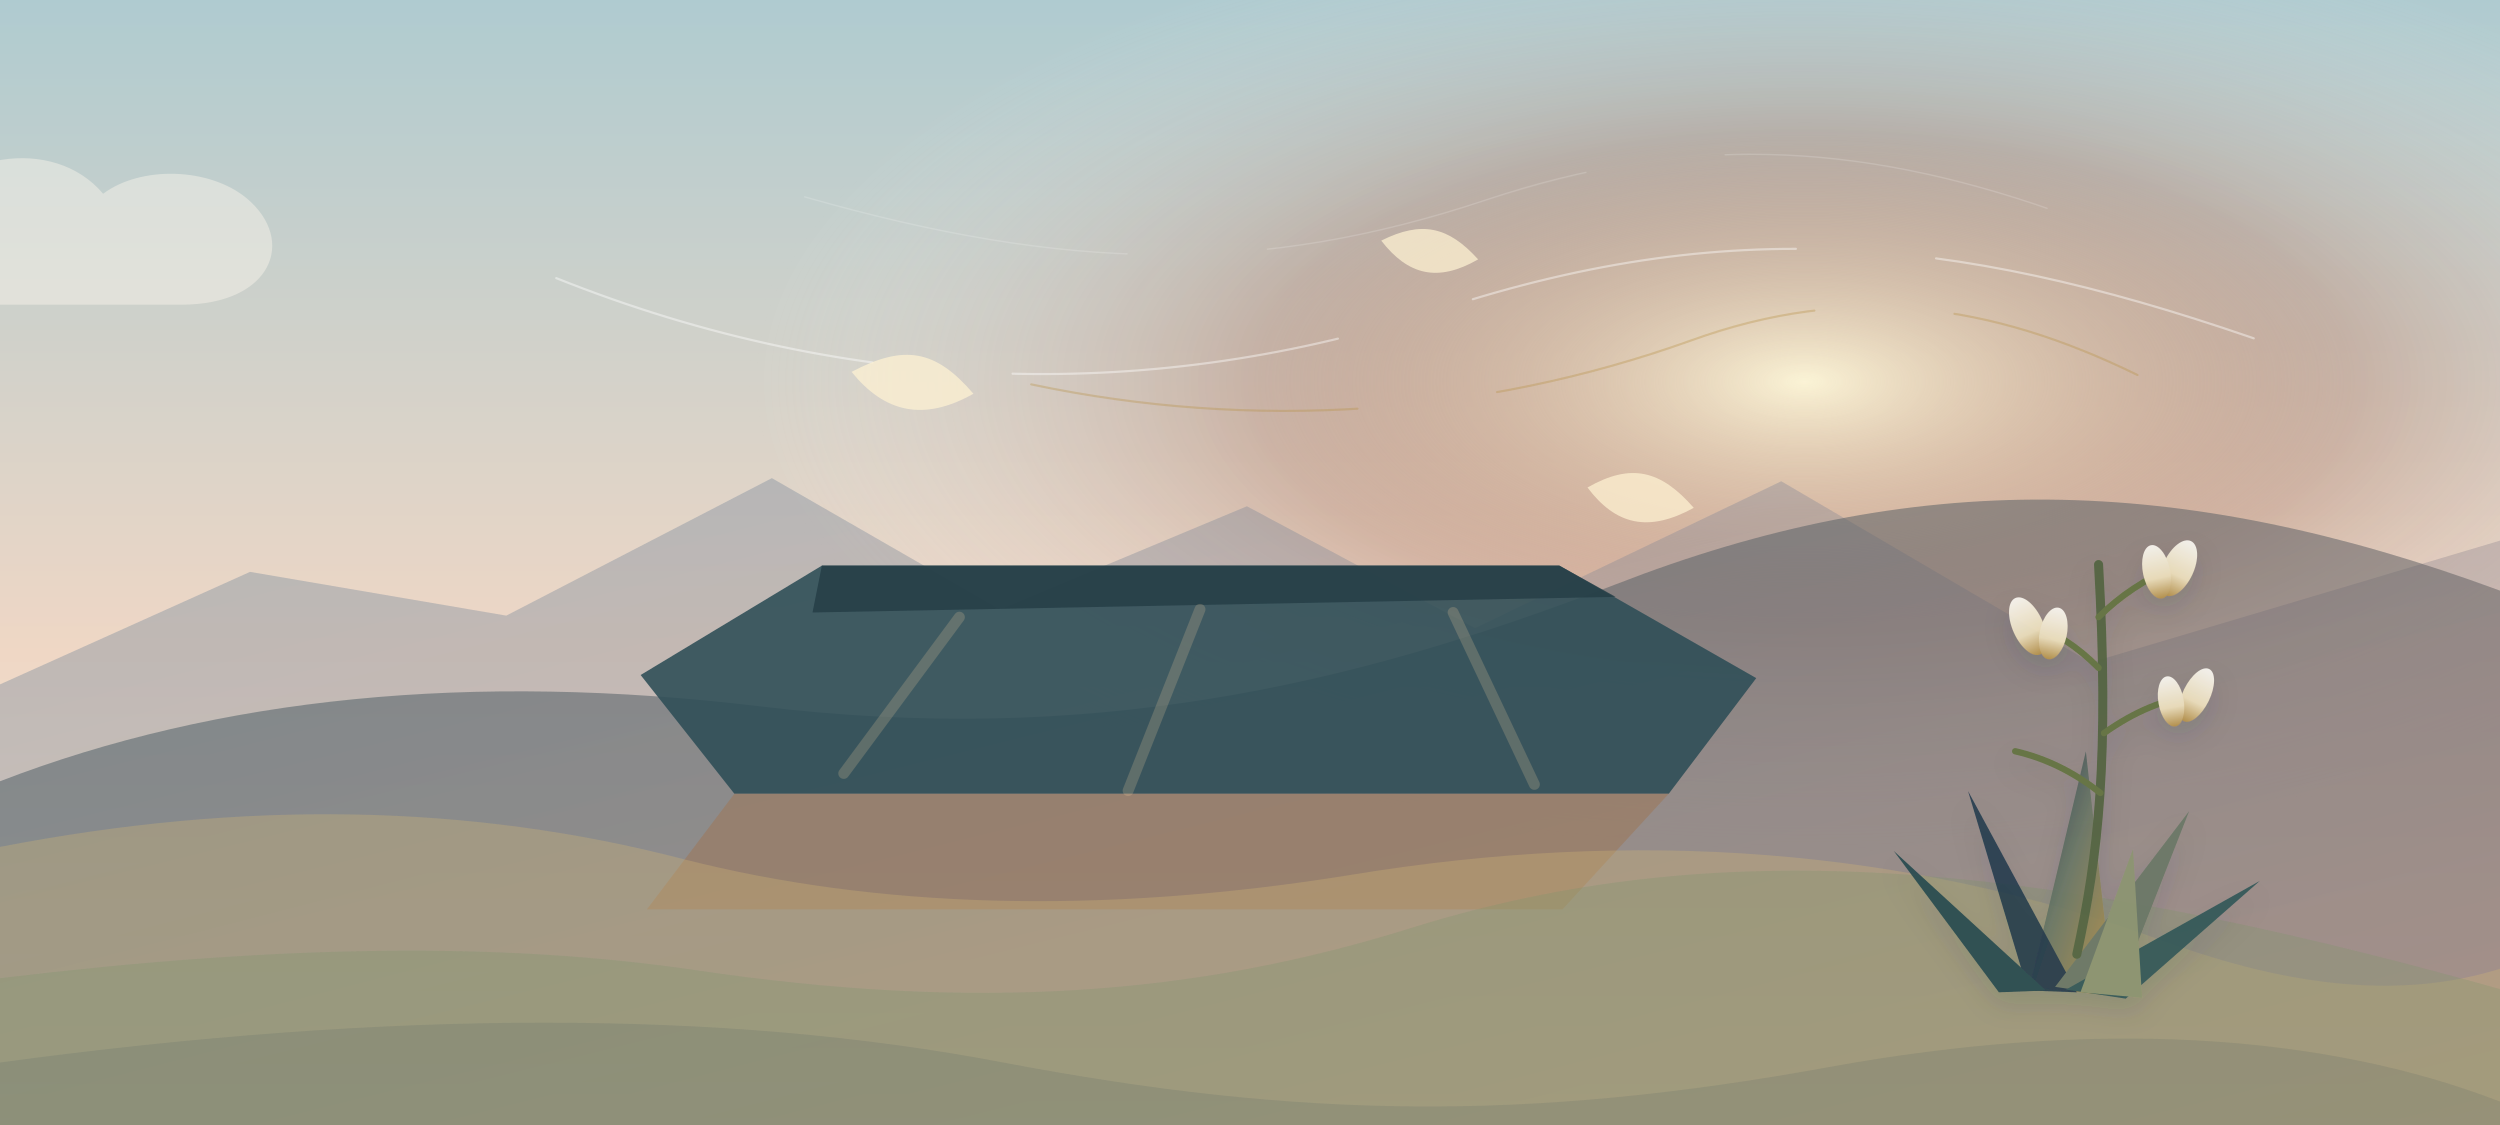
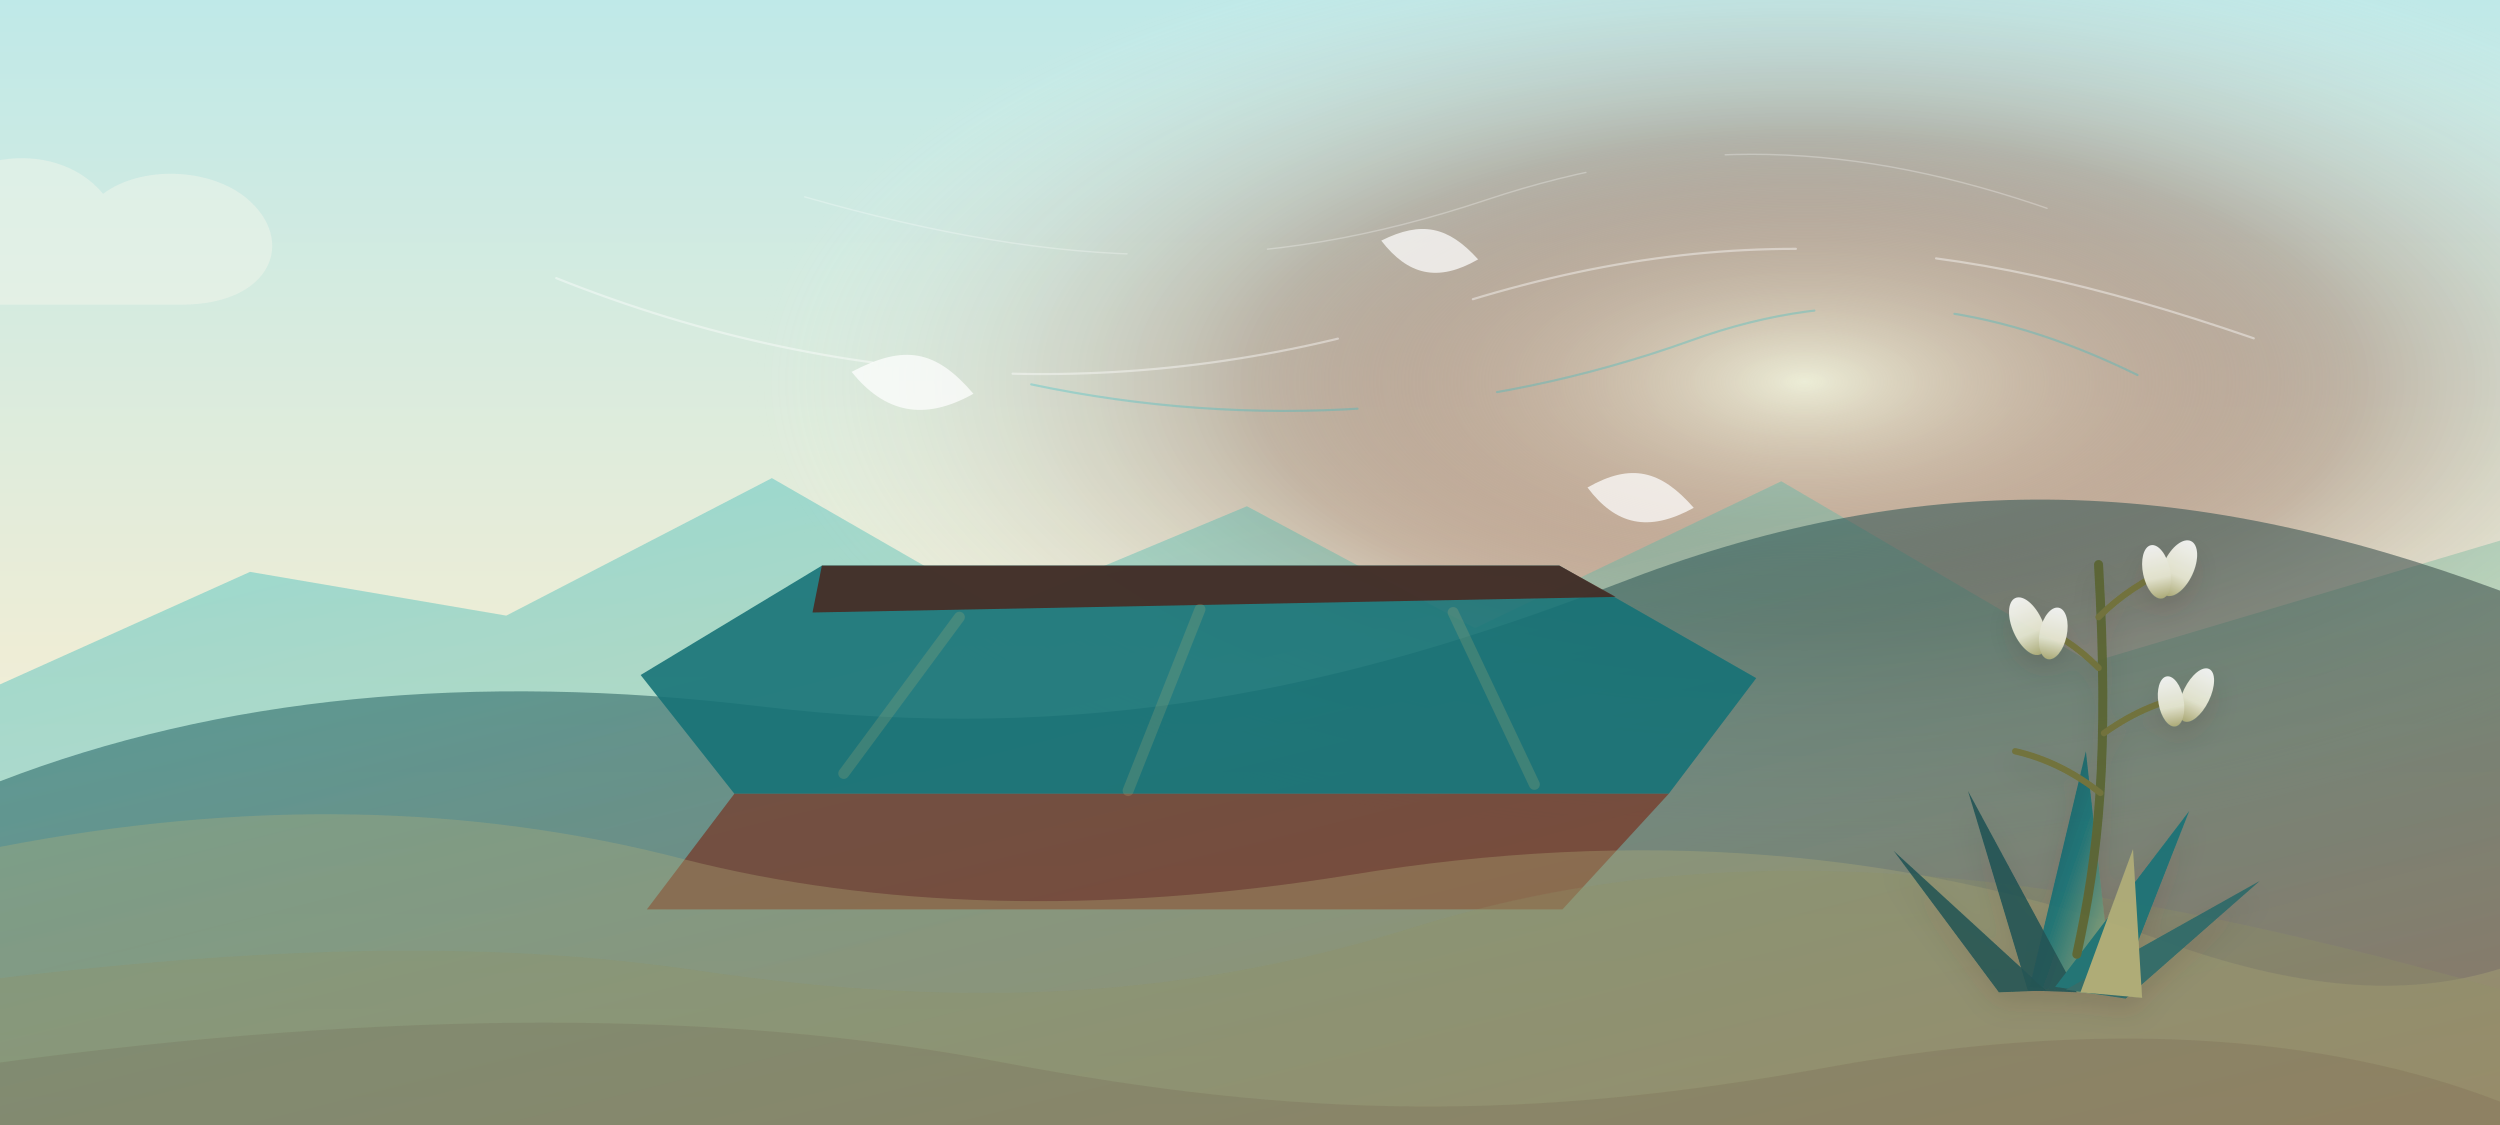
- <svg xmlns="http://www.w3.org/2000/svg" viewBox="0 0 1600 720" role="img" aria-labelledby="title desc">
+ <svg xmlns="http://www.w3.org/2000/svg" viewBox="0 0 1600 720" role="img" aria-labelledby="title desc" data-brand-palette="city-of-raton" data-edge-overscan="true">
  <defs>
    <linearGradient id="sky" x1="0" y1="0" x2="0" y2="1">
-       <stop offset="0" stop-color="#afcbd0" />
-       <stop offset="0.58" stop-color="#efd7c5" />
-       <stop offset="1" stop-color="#f6f2df" />
+       <stop offset="0" stop-color="#bfe9e8" />
+       <stop offset="0.58" stop-color="#eeedd6" />
+       <stop offset="1" stop-color="#f8f7ed" />
    </linearGradient>
    <radialGradient id="sunwash" cx="0.72" cy="0.34" r="0.42">
-       <stop offset="0" stop-color="#fff7d7" stop-opacity="0.9" />
-       <stop offset="0.52" stop-color="#a76149" stop-opacity="0.28" />
+       <stop offset="0" stop-color="#eeedd6" stop-opacity="0.9" />
+       <stop offset="0.52" stop-color="#772816" stop-opacity="0.28" />
      <stop offset="1" stop-color="#ffffff" stop-opacity="0" />
    </radialGradient>
    <linearGradient id="farTone" x1="0" y1="0" x2="1" y2="1">
-       <stop offset="0" stop-color="#718ca0" stop-opacity="0.70" />
-       <stop offset="1" stop-color="#b48a88" stop-opacity="0.68" />
+       <stop offset="0" stop-color="#21bdc5" stop-opacity="0.70" />
+       <stop offset="1" stop-color="#b3b078" stop-opacity="0.68" />
    </linearGradient>
    <linearGradient id="nearTone" x1="0" y1="0" x2="1" y2="1">
-       <stop offset="0" stop-color="#435d68" />
-       <stop offset="1" stop-color="#7c6561" />
+       <stop offset="0" stop-color="#147176" />
+       <stop offset="1" stop-color="#4a221a" />
    </linearGradient>
    <linearGradient id="yuccaLeaf" x1="0" y1="0" x2="1" y2="1">
-       <stop offset="0" stop-color="#173047" />
-       <stop offset="0.48" stop-color="#687665" />
-       <stop offset="1" stop-color="#b69146" />
+       <stop offset="0" stop-color="#174d51" />
+       <stop offset="0.48" stop-color="#147176" />
+       <stop offset="1" stop-color="#b3b078" />
    </linearGradient>
    <linearGradient id="flower" x1="0" y1="0" x2="0" y2="1">
-       <stop offset="0" stop-color="#fffdf8" />
-       <stop offset="0.62" stop-color="#f1e4bf" />
-       <stop offset="1" stop-color="#b69146" />
+       <stop offset="0" stop-color="#ffffff" />
+       <stop offset="0.62" stop-color="#eeedd6" />
+       <stop offset="1" stop-color="#b3b078" />
    </linearGradient>
    <filter id="softShadow" x="-20%" y="-20%" width="140%" height="150%">
-       <feDropShadow dx="0" dy="14" stdDeviation="14" flood-color="#173047" flood-opacity="0.13" />
+       <feDropShadow dx="0" dy="14" stdDeviation="14" flood-color="#4a221a" flood-opacity="0.13" />
    </filter>
    <style>
  .sun-glow { animation: geo-sun 30s ease-in-out infinite alternate; }
  .cloud-bank { animation: geo-clouds 108s linear infinite; }
+   .far-range,
+   .mid-range {
+     transform-box: fill-box;
+     transform-origin: 50% 100%;
+   }
  .far-range { animation: geo-far 52s ease-in-out infinite alternate; }
  .mid-range { animation: geo-mid 44s ease-in-out infinite alternate; }
  .near-feature { animation: geo-near 38s ease-in-out infinite alternate; }
  .plains-layer {
    transform-box: fill-box;
    transform-origin: 50% 100%;
    animation: geo-plains 48s ease-in-out infinite alternate;
  }
  .wind-line {
    fill: none;
-     stroke: rgba(255,255,255,0.42);
+     stroke: #ffffff;
+     opacity: 0.42;
    stroke-width: 1.4;
    stroke-linecap: round;
    stroke-dasharray: 210 90;
    animation: geo-wind 28s linear infinite;
  }
-   .wind-line.thin { stroke-width: 0.9; opacity: 0.38; animation-duration: 34s; }
-   .wind-line.gold { stroke: rgba(182,145,70,0.34); animation-duration: 31s; }
+   .wind-line.thin { stroke-width: 0.9; opacity: 0.28; animation-duration: 34s; }
+   .wind-line.gold { stroke: #21bdc5; opacity: 0.30; animation-duration: 31s; }
  .yucca-sway {
    transform-box: fill-box;
    transform-origin: 50% 100%;
    animation: geo-yucca 10.5s ease-in-out infinite alternate;
  }
  .yucca-sway.slow { animation-duration: 13s; animation-delay: -1.2s; }
  .leaf-sway {
    transform-box: fill-box;
    transform-origin: 50% 100%;
    animation: geo-leaf 12s ease-in-out infinite alternate;
  }
  .blossom {
    transform-box: fill-box;
    transform-origin: 50% 18%;
    animation: geo-blossom 9s ease-in-out infinite alternate;
  }
  .blossom.d2 { animation-delay: -1.6s; }
  .blossom.d3 { animation-delay: -3.1s; }
  .seed {
    transform-box: fill-box;
    transform-origin: 0 0;
    animation: geo-seed 24s ease-in-out infinite;
  }
  .seed.s2 { animation-delay: -4s; }
  .seed.s3 { animation-delay: -8s; }
  @keyframes geo-sun {
    from { transform: translate(-3px, 1px) scale(0.99); opacity: 0.54; }
    to { transform: translate(4px, -2px) scale(1.01); opacity: 0.68; }
  }
  @keyframes geo-clouds {
    from { transform: translateX(-220px); }
    to { transform: translateX(1700px); }
  }
  @keyframes geo-far {
-     from { transform: translateX(-4px); }
-     to { transform: translateX(5px); }
+     from { transform: translateX(-2px) scaleX(1.014); }
+     to { transform: translateX(2px) scaleX(1.018); }
  }
  @keyframes geo-mid {
-     from { transform: translateX(6px); }
-     to { transform: translateX(-5px); }
+     from { transform: translateX(2px) scaleX(1.018); }
+     to { transform: translateX(-2px) scaleX(1.014); }
  }
  @keyframes geo-near {
    from { transform: translateX(-3px) translateY(0.5px); }
    to { transform: translateX(3px) translateY(-0.5px); }
  }
  @keyframes geo-plains {
-     from { transform: translateX(-2px) scaleX(1.001); }
-     to { transform: translateX(2px) translateY(-1px) scaleX(1.003); }
+     from { transform: translateX(-2px) scaleX(1.012); }
+     to { transform: translateX(2px) translateY(-1px) scaleX(1.016); }
  }
  @keyframes geo-wind {
    from { stroke-dashoffset: 180; transform: translateX(-18px); }
    to { stroke-dashoffset: -180; transform: translateX(26px); }
  }
  @keyframes geo-yucca {
    from { transform: rotate(-0.8deg) translateX(-1px); }
    to { transform: rotate(1.1deg) translateX(1.5px); }
  }
  @keyframes geo-leaf {
    from { transform: rotate(-0.45deg); }
    to { transform: rotate(0.75deg); }
  }
  @keyframes geo-blossom {
    from { transform: rotate(-1.2deg) translateY(0); }
    to { transform: rotate(1deg) translateY(1px); }
  }
  @keyframes geo-seed {
    0%, 100% { transform: translate(0, 0) rotate(-3deg); opacity: 0.54; }
    50% { transform: translate(14px, 4px) rotate(4deg); opacity: 0.36; }
  }
  @media (prefers-reduced-motion: reduce) {
    .sun-glow,
    .cloud-bank,
    .far-range,
    .mid-range,
    .near-feature,
    .plains-layer,
    .wind-line,
    .yucca-sway,
    .leaf-sway,
    .blossom,
    .seed {
      animation: none !important;
    }
  }
</style>
  </defs>
  <rect width="1600" height="720" fill="url(#sky)" />
  <rect width="1600" height="720" fill="url(#sunwash)" class="sun-glow" />
  <g class="cloud-bank" opacity="0.42">
-     <path d="M-160 162c22-39 76-46 104-20 22-44 90-56 122-18 24-18 68-17 92 3 32 27 16 68-42 68h-276z" fill="#fff8ee" />
-     <path d="M-520 238c16-30 54-37 76-16 15-34 64-46 89-18 18-14 54-13 72 4 25 23 14 54-30 54h-207z" fill="#fff8ee" opacity="0.78" />
+     <path d="M-160 162c22-39 76-46 104-20 22-44 90-56 122-18 24-18 68-17 92 3 32 27 16 68-42 68h-276z" fill="#f8f7ed" />
+     <path d="M-520 238c16-30 54-37 76-16 15-34 64-46 89-18 18-14 54-13 72 4 25 23 14 54-30 54h-207z" fill="#f8f7ed" opacity="0.78" />
  </g>
  <path class="wind-line thin" d="M515 126c168 48 292 50 436 2 126-42 236-38 364 7" />
  <path class="wind-line" d="M356 178c190 76 384 80 566 20 192-63 342-45 536 24" />
  <path class="wind-line gold" d="M660 246c142 30 288 20 422-28 102-37 192-24 286 22" />
  <g class="far-range">
    <path d="M0 438l160-72 164 28 170-88 146 84 158-66 146 78 196-94 198 116 262-78v374H0z" fill="url(#farTone)" opacity="0.58" />
  </g>
  <g class="mid-range">
    <path d="M0 500c140-54 302-70 486-48 208 25 374-11 548-78 190-74 360-72 566 4v342H0z" fill="url(#nearTone)" opacity="0.54" />
  </g>
  <g class="near-feature">
-     <path d="M410 432l116-70h472l126 72-56 74H470z" fill="#2d4d56" opacity="0.88" />
-     <path d="M526 362h472l36 20-514 10z" fill="#243d46" opacity="0.82" />
-     <path d="M470 508h598l-68 74H414z" fill="#9b795e" opacity="0.62" />
-     <path d="M614 395l-74 100M768 390l-46 116M930 392l52 110" stroke="#e7c89a" stroke-width="7" stroke-linecap="round" opacity="0.22" />
+     <path d="M410 432l116-70h472l126 72-56 74H470z" fill="#147176" opacity="0.88" />
+     <path d="M526 362h472l36 20-514 10z" fill="#4a221a" opacity="0.82" />
+     <path d="M470 508h598l-68 74H414z" fill="#772816" opacity="0.62" />
+     <path d="M614 395l-74 100M768 390l-46 116M930 392l52 110" stroke="#b3b078" stroke-width="7" stroke-linecap="round" opacity="0.22" />
  </g>
  <g id="plains" class="plains-layer" opacity="0.95">
-     <path d="M0 542c155-30 300-28 438 8 122 31 265 36 426 10 182-30 355-18 520 42 85 31 155 37 216 18v100H0z" fill="#d0b575" opacity="0.34" />
-     <path d="M0 626c184-22 324-23 446-5 176 26 318 17 460-28 188-58 388-46 694 40v87H0z" fill="#7f946c" opacity="0.32" />
-     <path d="M0 680c250-34 465-34 642 0 190 36 336 38 528 3 170-31 316-22 430 22v15H0z" fill="#173047" opacity="0.10" />
+     <path d="M0 542c155-30 300-28 438 8 122 31 265 36 426 10 182-30 355-18 520 42 85 31 155 37 216 18v100H0z" fill="#b3b078" opacity="0.34" />
+     <path d="M0 626c184-22 324-23 446-5 176 26 318 17 460-28 188-58 388-46 694 40v87H0z" fill="#8e9166" opacity="0.32" />
+     <path d="M0 680c250-34 465-34 642 0 190 36 336 38 528 3 170-31 316-22 430 22v15H0z" fill="#4a221a" opacity="0.10" />
  </g>
  <g filter="url(#softShadow)" opacity="0.88" transform="translate(1212 330) scale(0.58)">
    <g class="leaf-sway">
      <path d="M150 520l62-260 30 270z" fill="url(#yuccaLeaf)" />
-       <path d="M148 524l-66-220 120 222z" fill="#173047" opacity="0.9" />
-       <path d="M178 520l148-194-80 204z" fill="#687665" />
-       <path d="M190 523l214-120-148 130z" fill="#2d5557" />
-       <path d="M116 526L0 370l168 154z" fill="#24474d" />
-       <path d="M206 526l58-158 10 164z" fill="#8b956f" />
+       <path d="M148 524l-66-220 120 222z" fill="#174d51" opacity="0.9" />
+       <path d="M178 520l148-194-80 204z" fill="#147176" />
+       <path d="M190 523l214-120-148 130z" fill="#2b6767" />
+       <path d="M116 526L0 370l168 154z" fill="#174d51" opacity="0.88" />
+       <path d="M206 526l58-158 10 164z" fill="#b3b078" />
    </g>
    <g class="yucca-sway slow" transform="translate(202 54)">
-       <path d="M0 430C24 320 36 213 24 0" fill="none" stroke="#4f623d" stroke-width="10" stroke-linecap="round" />
-       <path d="M24 58c24-24 52-42 82-55" fill="none" stroke="#60723e" stroke-width="7" stroke-linecap="round" />
-       <path d="M24 114c-25-25-48-39-75-49" fill="none" stroke="#60723e" stroke-width="7" stroke-linecap="round" />
-       <path d="M30 186c34-24 65-37 104-43" fill="none" stroke="#60723e" stroke-width="7" stroke-linecap="round" />
-       <path d="M26 252c-28-22-59-38-94-46" fill="none" stroke="#60723e" stroke-width="7" stroke-linecap="round" />
+       <path d="M0 430C24 320 36 213 24 0" fill="none" stroke="#58642f" stroke-width="10" stroke-linecap="round" />
+       <path d="M24 58c24-24 52-42 82-55" fill="none" stroke="#716f35" stroke-width="7" stroke-linecap="round" />
+       <path d="M24 114c-25-25-48-39-75-49" fill="none" stroke="#716f35" stroke-width="7" stroke-linecap="round" />
+       <path d="M30 186c34-24 65-37 104-43" fill="none" stroke="#716f35" stroke-width="7" stroke-linecap="round" />
+       <path d="M26 252c-28-22-59-38-94-46" fill="none" stroke="#716f35" stroke-width="7" stroke-linecap="round" />
      <g class="blossom">
        <ellipse cx="112" cy="4" rx="17" ry="33" fill="url(#flower)" transform="rotate(25 112 4)" />
        <ellipse cx="88" cy="8" rx="15" ry="30" fill="url(#flower)" transform="rotate(-12 88 8)" />
      </g>
      <g class="blossom d2">
        <ellipse cx="-54" cy="68" rx="17" ry="34" fill="url(#flower)" transform="rotate(-24 -54 68)" />
        <ellipse cx="-26" cy="76" rx="15" ry="29" fill="url(#flower)" transform="rotate(12 -26 76)" />
      </g>
      <g class="blossom d3">
        <ellipse cx="132" cy="144" rx="15" ry="32" fill="url(#flower)" transform="rotate(26 132 144)" />
        <ellipse cx="104" cy="151" rx="14" ry="28" fill="url(#flower)" transform="rotate(-10 104 151)" />
      </g>
    </g>
  </g>
  <g opacity="0.72">
-     <path class="seed" d="M545 238c34-18 54-14 78 14-32 18-57 12-78-14z" fill="#fff3d3" />
-     <path class="seed s2" d="M884 154c26-13 43-9 62 12-26 15-45 10-62-12z" fill="#fff3d3" />
-     <path class="seed s3" d="M1016 312c28-16 47-11 68 13-29 16-50 11-68-13z" fill="#fff3d3" />
+     <path class="seed" d="M545 238c34-18 54-14 78 14-32 18-57 12-78-14z" fill="#ffffff" />
+     <path class="seed s2" d="M884 154c26-13 43-9 62 12-26 15-45 10-62-12z" fill="#ffffff" />
+     <path class="seed s3" d="M1016 312c28-16 47-11 68 13-29 16-50 11-68-13z" fill="#ffffff" />
  </g>
</svg>
